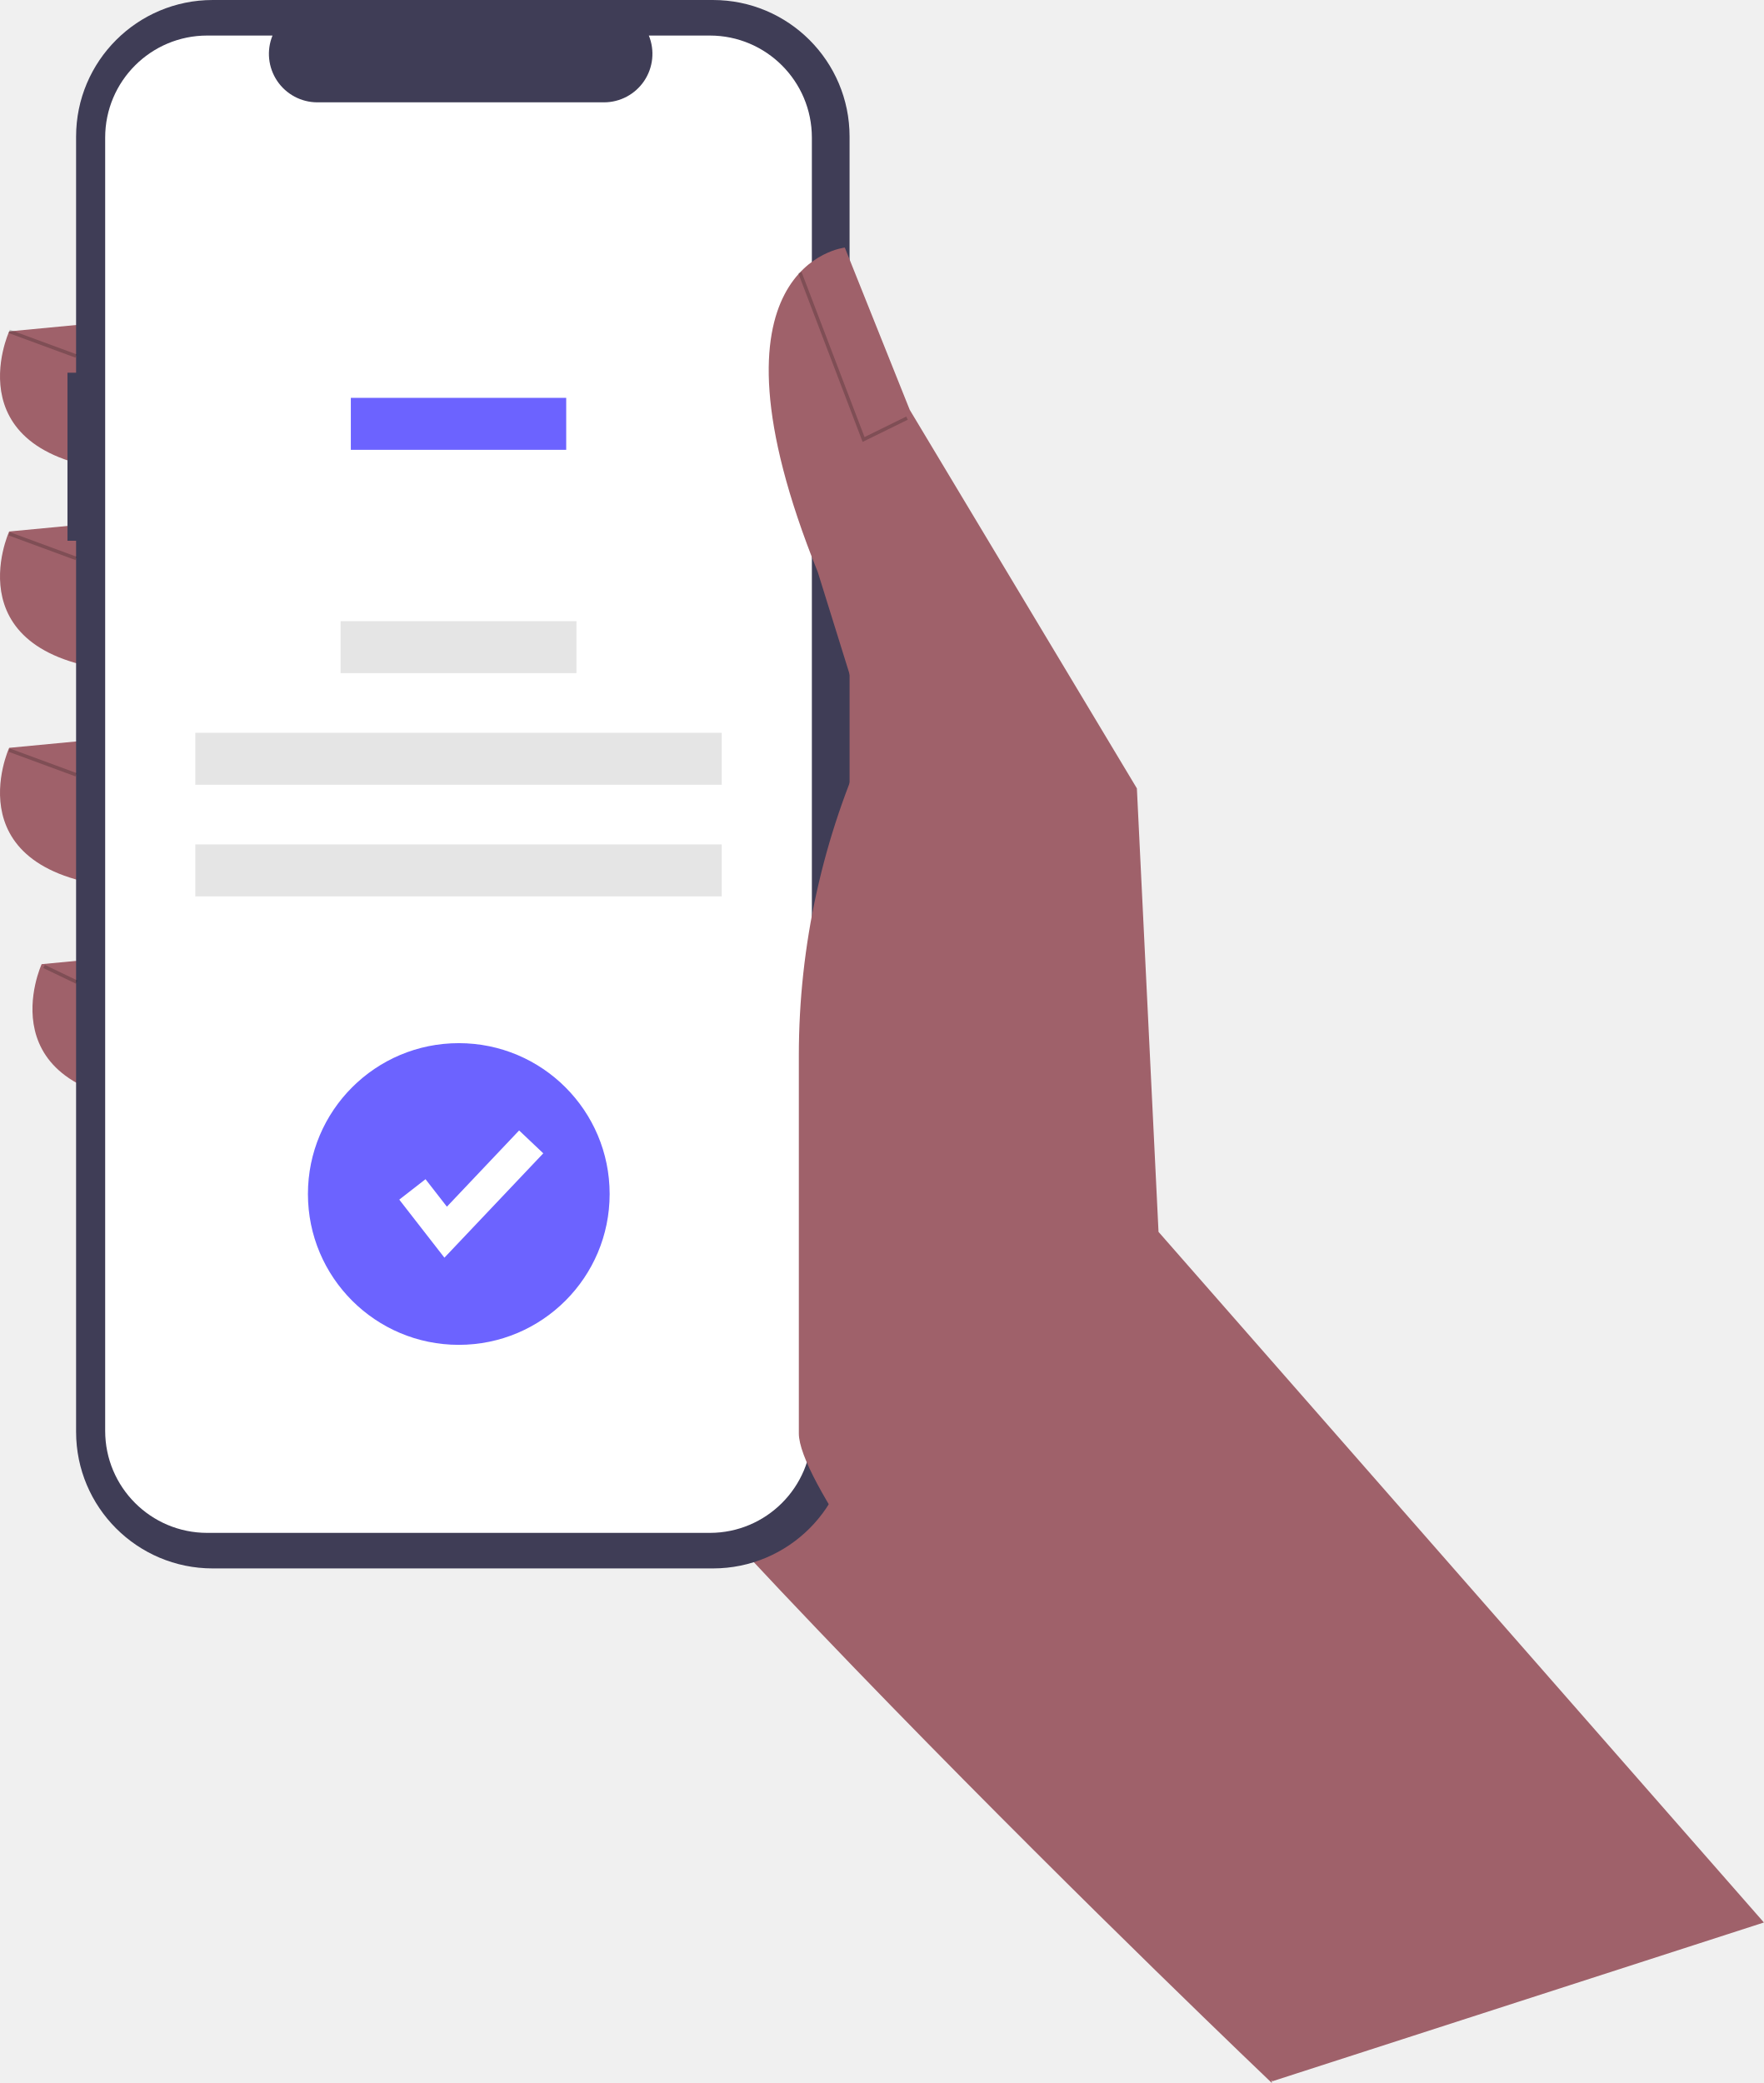
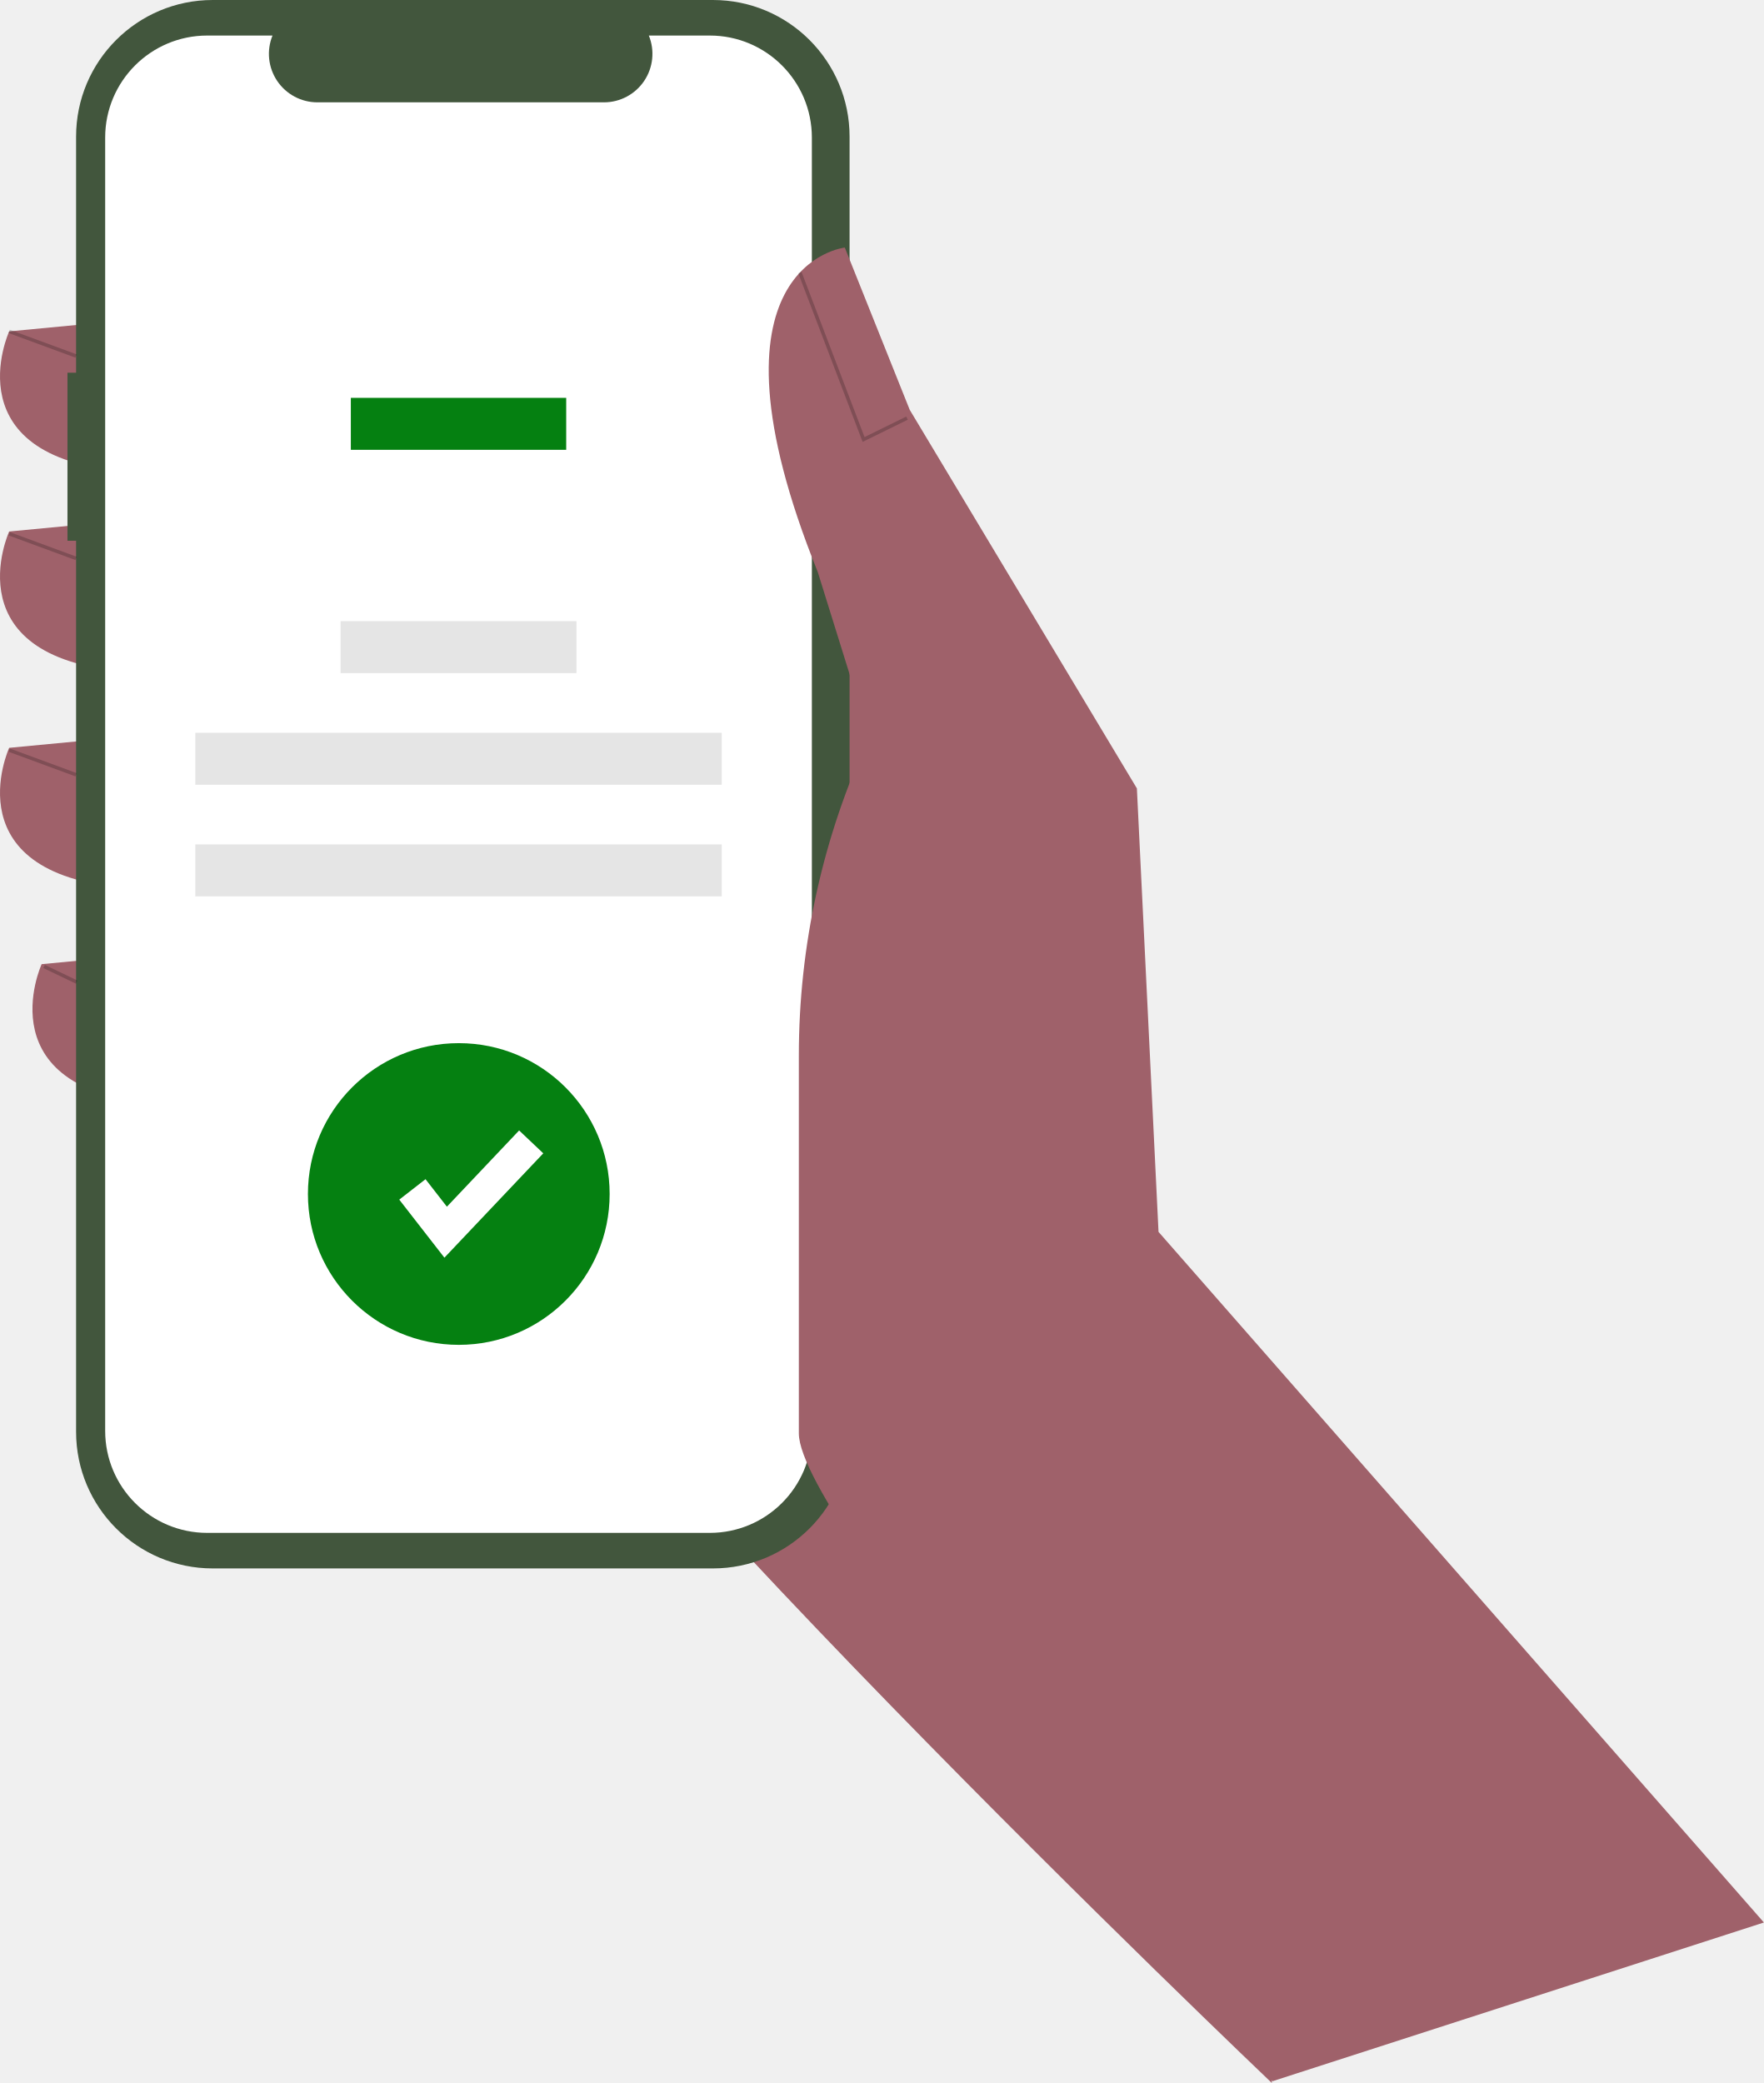
<svg xmlns="http://www.w3.org/2000/svg" data-name="Layer 1" width="505.466" height="596.945" viewBox="0 0 505.466 596.945">
  <path d="M706.733,652.473l5,96S500.239,547.178,473.891,488.282,497.139,283.694,497.139,283.694l110.043,60.446Z" transform="translate(-347.2669 -151.5273)" fill="#9f616a" />
  <path d="M382.446,243.396l-32.548,3.1s-17.049,37.198,35.648,40.298Z" transform="translate(-347.2669 -151.5273)" fill="#9f616a" />
  <path d="M382.446,300.743l-32.548,3.1s-17.049,37.198,35.648,40.298Z" transform="translate(-347.2669 -151.5273)" fill="#9f616a" />
  <path d="M382.446,362.739l-32.548,3.1s-17.049,37.198,35.648,40.298Z" transform="translate(-347.2669 -151.5273)" fill="#9f616a" />
  <path d="M391.746,424.735l-32.548,3.1s-17.049,37.198,35.648,40.298Z" transform="translate(-347.2669 -151.5273)" fill="#9f616a" />
-   <path d="M366.6,258.34h2.47V190.685a39.157,39.157,0,0,1,39.157-39.157H551.565a39.157,39.157,0,0,1,39.157,39.157V561.848a39.157,39.157,0,0,1-39.157,39.157H408.227a39.157,39.157,0,0,1-39.157-39.157V306.498h-2.47Z" transform="translate(-347.2669 -151.5273)" fill="#3f3d56" />
+   <path d="M366.6,258.34h2.47V190.685a39.157,39.157,0,0,1,39.157-39.157H551.565a39.157,39.157,0,0,1,39.157,39.157V561.848a39.157,39.157,0,0,1-39.157,39.157H408.227a39.157,39.157,0,0,1-39.157-39.157V306.498h-2.47Z" transform="translate(-347.2669 -151.5273)" fill="#42563d" />
  <path d="M406.647,161.715h18.71a13.893,13.893,0,0,0,12.863,19.14h82.116a13.893,13.893,0,0,0,12.863-19.14h17.475a29.242,29.242,0,0,1,29.242,29.242V561.576a29.242,29.242,0,0,1-29.242,29.242H406.647a29.242,29.242,0,0,1-29.242-29.242h0V190.957A29.242,29.242,0,0,1,406.647,161.715Z" transform="translate(-347.2669 -151.5273)" fill="#fff" />
-   <rect x="100.537" y="114.016" width="61.715" height="14.892" fill="#6c63ff" style="isolation:isolate" />
+   <rect x="100.537" y="114.016" width="61.715" height="14.892" fill="#058011" style="isolation:isolate" />
  <rect x="97.599" y="178.009" width="67.592" height="14.892" fill="#e5e5e5" />
  <rect x="55.965" y="210" width="150.858" height="14.892" fill="#e5e5e5" />
  <rect x="55.965" y="241.99" width="150.858" height="14.892" fill="#e5e5e5" />
  <path d="M852.733,702.473l-173.48-197.917-6.2-127.092-65.096-108.493-18.599-46.497s-43.397,4.65-7.75,92.994l14.724,47.272,0,0a216.674,216.674,0,0,0-20.149,91.244v108.324c0,25.507,121.55,164.443,135.699,185.666l0,0Z" transform="translate(-347.2669 -151.5273)" fill="#9f616a" />
  <polygon points="247.195 126.636 260.136 120.276 259.695 119.378 247.738 125.255 229.688 77.932 228.754 78.289 247.195 126.636" opacity="0.2" />
  <rect x="358.984" y="239.811" width="1" height="20.43" transform="translate(-346.6561 349.3999) rotate(-69.7779)" opacity="0.2" />
  <rect x="358.984" y="297.811" width="1" height="20.43" transform="translate(-401.081 387.3516) rotate(-69.7779)" opacity="0.2" />
  <rect x="358.984" y="359.811" width="1" height="20.43" transform="translate(-459.2593 427.9207) rotate(-69.7779)" opacity="0.2" />
  <rect x="364.066" y="425.558" width="1" height="10.353" transform="translate(-528.7721 421.4985) rotate(-64.36101)" opacity="0.2" />
-   <circle cx="131.471" cy="342.175" r="43.23" fill="#6c63ff" />
+   <circle cx="131.471" cy="342.175" r="43.23" fill="#058011" />
  <polygon points="127.351 360.424 114.413 343.787 121.937 337.935 128.063 345.812 148.76 323.964 155.681 330.521 127.351 360.424" fill="#fff" />
</svg>
